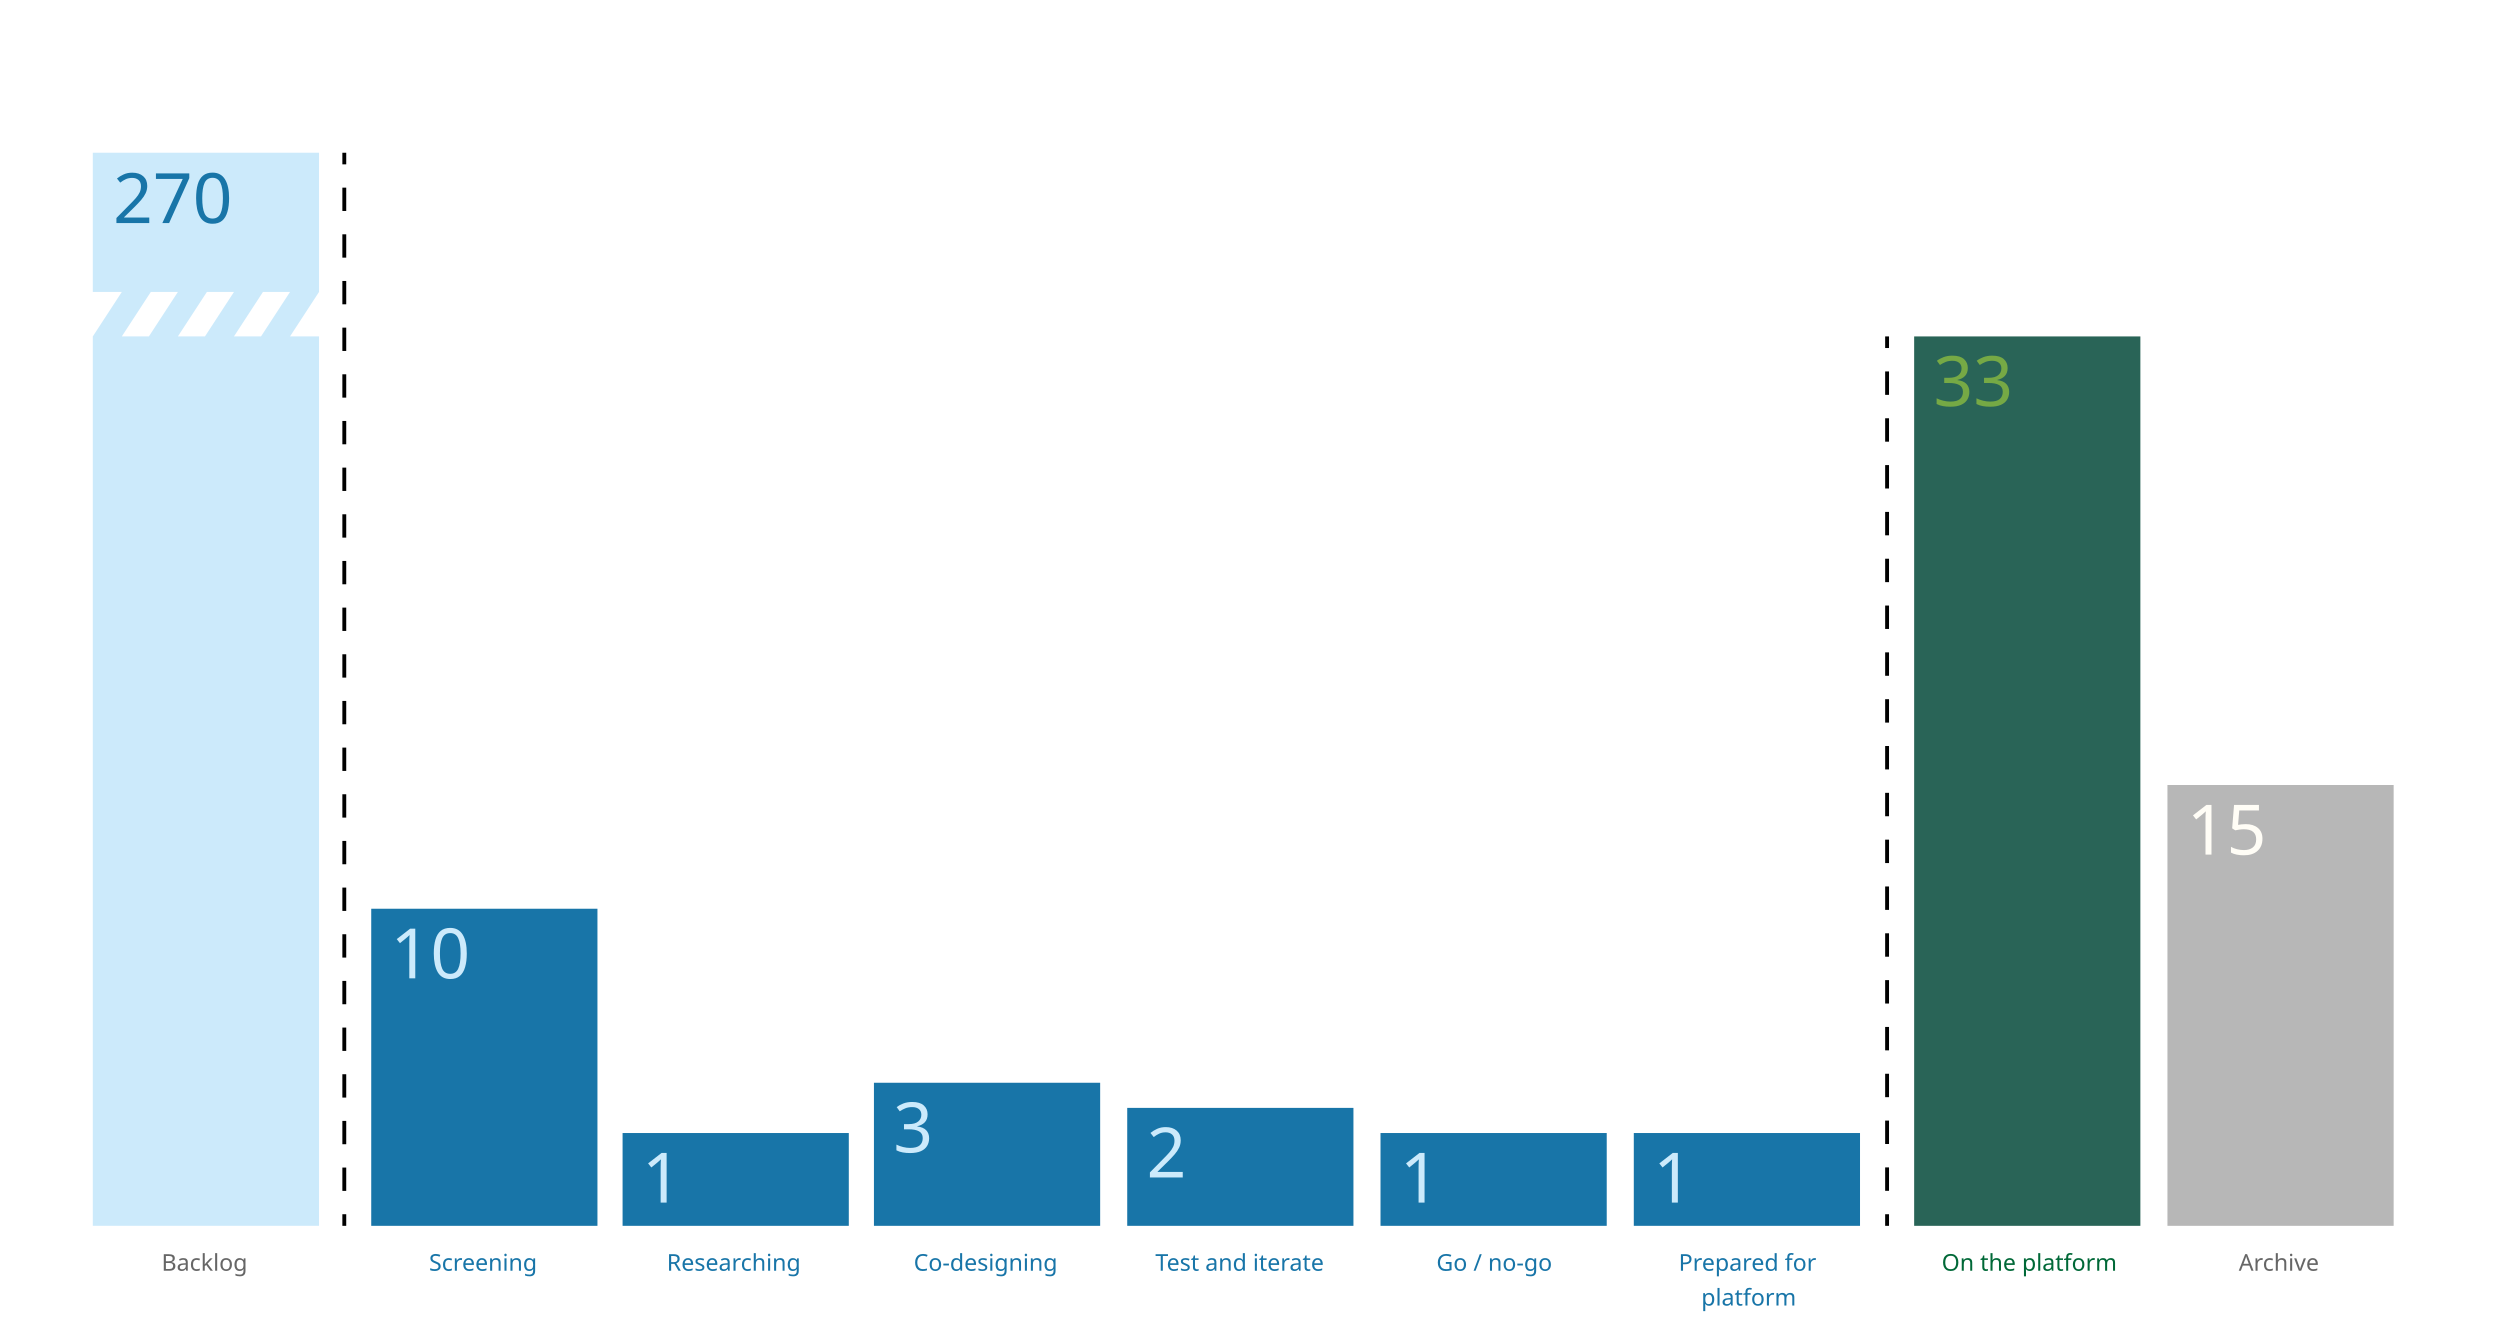
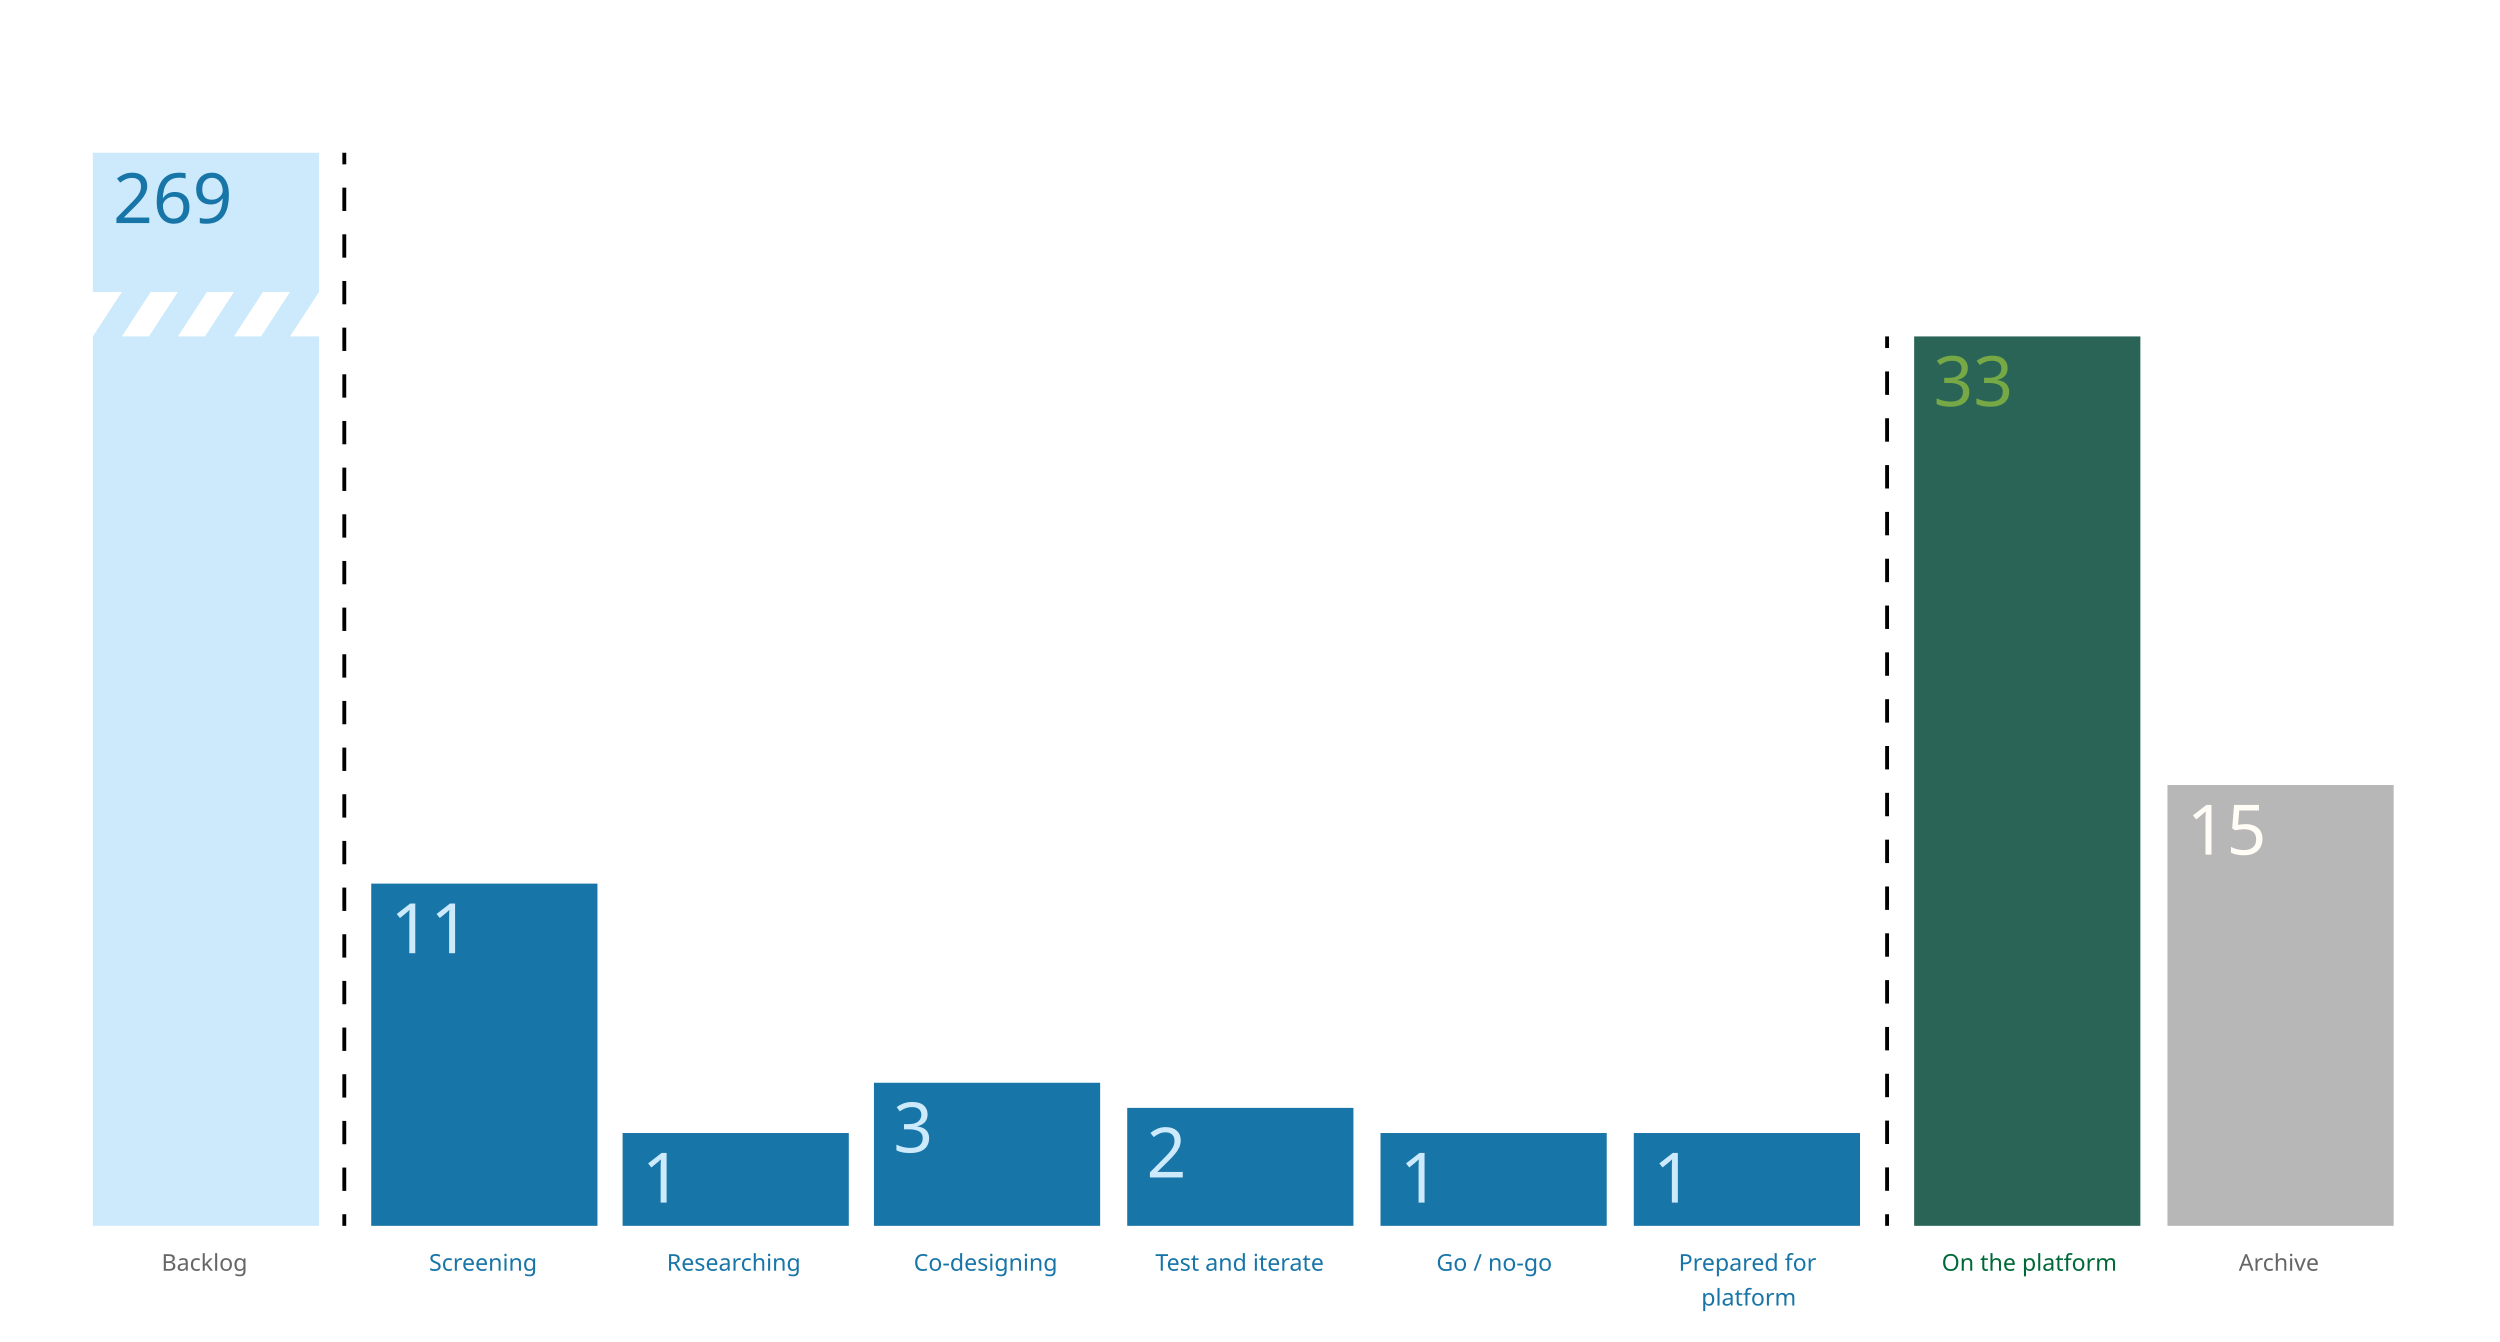
<svg xmlns="http://www.w3.org/2000/svg" version="1.1" id="Layer_1" x="0px" y="0px" viewBox="0 0 1293 694" style="enable-background:new 0 0 1293 694;" xml:space="preserve">
  <style type="text/css">
	.st0{fill:none;stroke:#000000;stroke-width:2;stroke-miterlimit:10;}
	.st1{fill:none;stroke:#000000;stroke-width:2;stroke-miterlimit:10;stroke-dasharray:12.067,12.067;}
	.st2{fill:none;stroke:#000000;stroke-width:2;stroke-miterlimit:10;stroke-dasharray:12.108,12.108;}
	.st3{fill:#666666;}
	.st4{font-family:'Helvetica-Bold';}
	.st5{font-size:12px;}
	.st6{fill:#1875A8;}
	.st7{fill:#006837;}
	.st8{fill:#CCEAFB;}
	.st9{font-size:36px;}
	.st10{fill:#296457;}
	.st11{fill:#76A945;}
	.st12{fill:#B7B7B7;}
	.st13{fill:#FFFDF6;}
</style>
  <g>
    <g>
      <line class="st0" x1="178.07" y1="634" x2="178.07" y2="628" />
      <line class="st1" x1="178.07" y1="615.93" x2="178.07" y2="91.03" />
      <line class="st0" x1="178.07" y1="85" x2="178.07" y2="79" />
    </g>
  </g>
  <g>
    <g>
      <line class="st0" x1="976" y1="634" x2="976" y2="628" />
      <line class="st2" x1="976" y1="615.89" x2="976" y2="186.05" />
      <line class="st0" x1="976" y1="180" x2="976" y2="174" />
    </g>
  </g>
  <g id="labels">
    <text transform="matrix(1 0 0 1 83.5479 657.2324)" class="st3 st4 st5">Backlog</text>
    <text transform="matrix(1 0 0 1 221.8789 657.2324)" class="st6 st4 st5">Screening</text>
    <text transform="matrix(1 0 0 1 344.874 657.2324)" class="st6 st4 st5">Researching</text>
    <text transform="matrix(1 0 0 1 472.5596 657.2324)" class="st6 st4 st5">Co-designing</text>
    <text transform="matrix(1 0 0 1 597.542 657.2324)" class="st6 st4 st5">Test and iterate</text>
    <text transform="matrix(1 0 0 1 742.8975 657.2324)" class="st6 st4 st5">Go / no-go</text>
    <text transform="matrix(1 0 0 1 868.2109 657.2324)">
      <tspan x="0" y="0" class="st6 st4 st5">Prepared for </tspan>
      <tspan x="11.68" y="18" class="st6 st4 st5">platform</tspan>
    </text>
    <text transform="matrix(1 0 0 1 1004.223 657.2324)" class="st7 st4 st5">On the platform</text>
    <text transform="matrix(1 0 0 1 1157.878 657.2324)" class="st3 st4 st5">Archive</text>
  </g>
  <g id="backlog">
    <path class="st8 bar" d="M165,79H48v72h15l-15,23v460h117V174h-15l15-23V79z M63,174l15-23h14l-15,23H63z M92,174l15-23h14l-15,23H92z    M135,174h-14l15-23h14L135,174z" />
-     <text transform="matrix(1 0 0 1 58.4785 115.373)" class="st6 st4 st9 label">270</text>
+     <text transform="matrix(1 0 0 1 58.4785 115.373)" class="st6 st4 st9 label">269</text>
  </g>
  <g id="researching">
    <g>
      <rect x="322" y="586" class="st6 bar" width="117" height="48" />
    </g>
    <text x="332" y="622" class="st8 st4 st9 label">1</text>
  </g>
  <g id="screening">
    <g>
-       <rect x="192" y="470" class="st6 bar" width="117" height="164" />
+       <rect x="192" y="457" class="st6 bar" width="117" height="177" />
    </g>
-     <text x="202" y="506" class="st8 st4 st9 label">10</text>
+     <text x="202" y="493" class="st8 st4 st9 label">11</text>
  </g>
  <g id="codesigning">
    <g>
      <rect x="452" y="560" class="st6 bar" width="117" height="74" />
    </g>
    <text x="462" y="596" class="st8 st4 st9 label">3</text>
  </g>
  <g id="test-and-iterate">
    <g>
      <rect x="583" y="573" class="st6 bar" width="117" height="61" />
    </g>
    <text x="593" y="609" class="st8 st4 st9 label">2</text>
  </g>
  <g id="go-no-go">
    <g>
      <rect x="714" y="586" class="st6 bar" width="117" height="48" />
    </g>
    <text x="724" y="622" class="st8 st4 st9 label">1</text>
  </g>
  <g id="prepared-for-platform">
    <g>
      <rect x="845" y="586" class="st6 bar" width="117" height="48" />
    </g>
    <text x="855" y="622" class="st8 st4 st9 label">1</text>
  </g>
  <g id="on-the-platform">
    <g>
      <rect x="990" y="174" class="st10 bar" width="117" height="460" />
    </g>
    <text x="1000" y="210" class="st11 st4 st9 label">33</text>
  </g>
  <g id="archived">
    <g>
      <rect x="1121" y="406" class="st12 bar" width="117" height="228" />
    </g>
    <text x="1131" y="442" class="st13 st4 st9 label">15</text>
  </g>
</svg>
